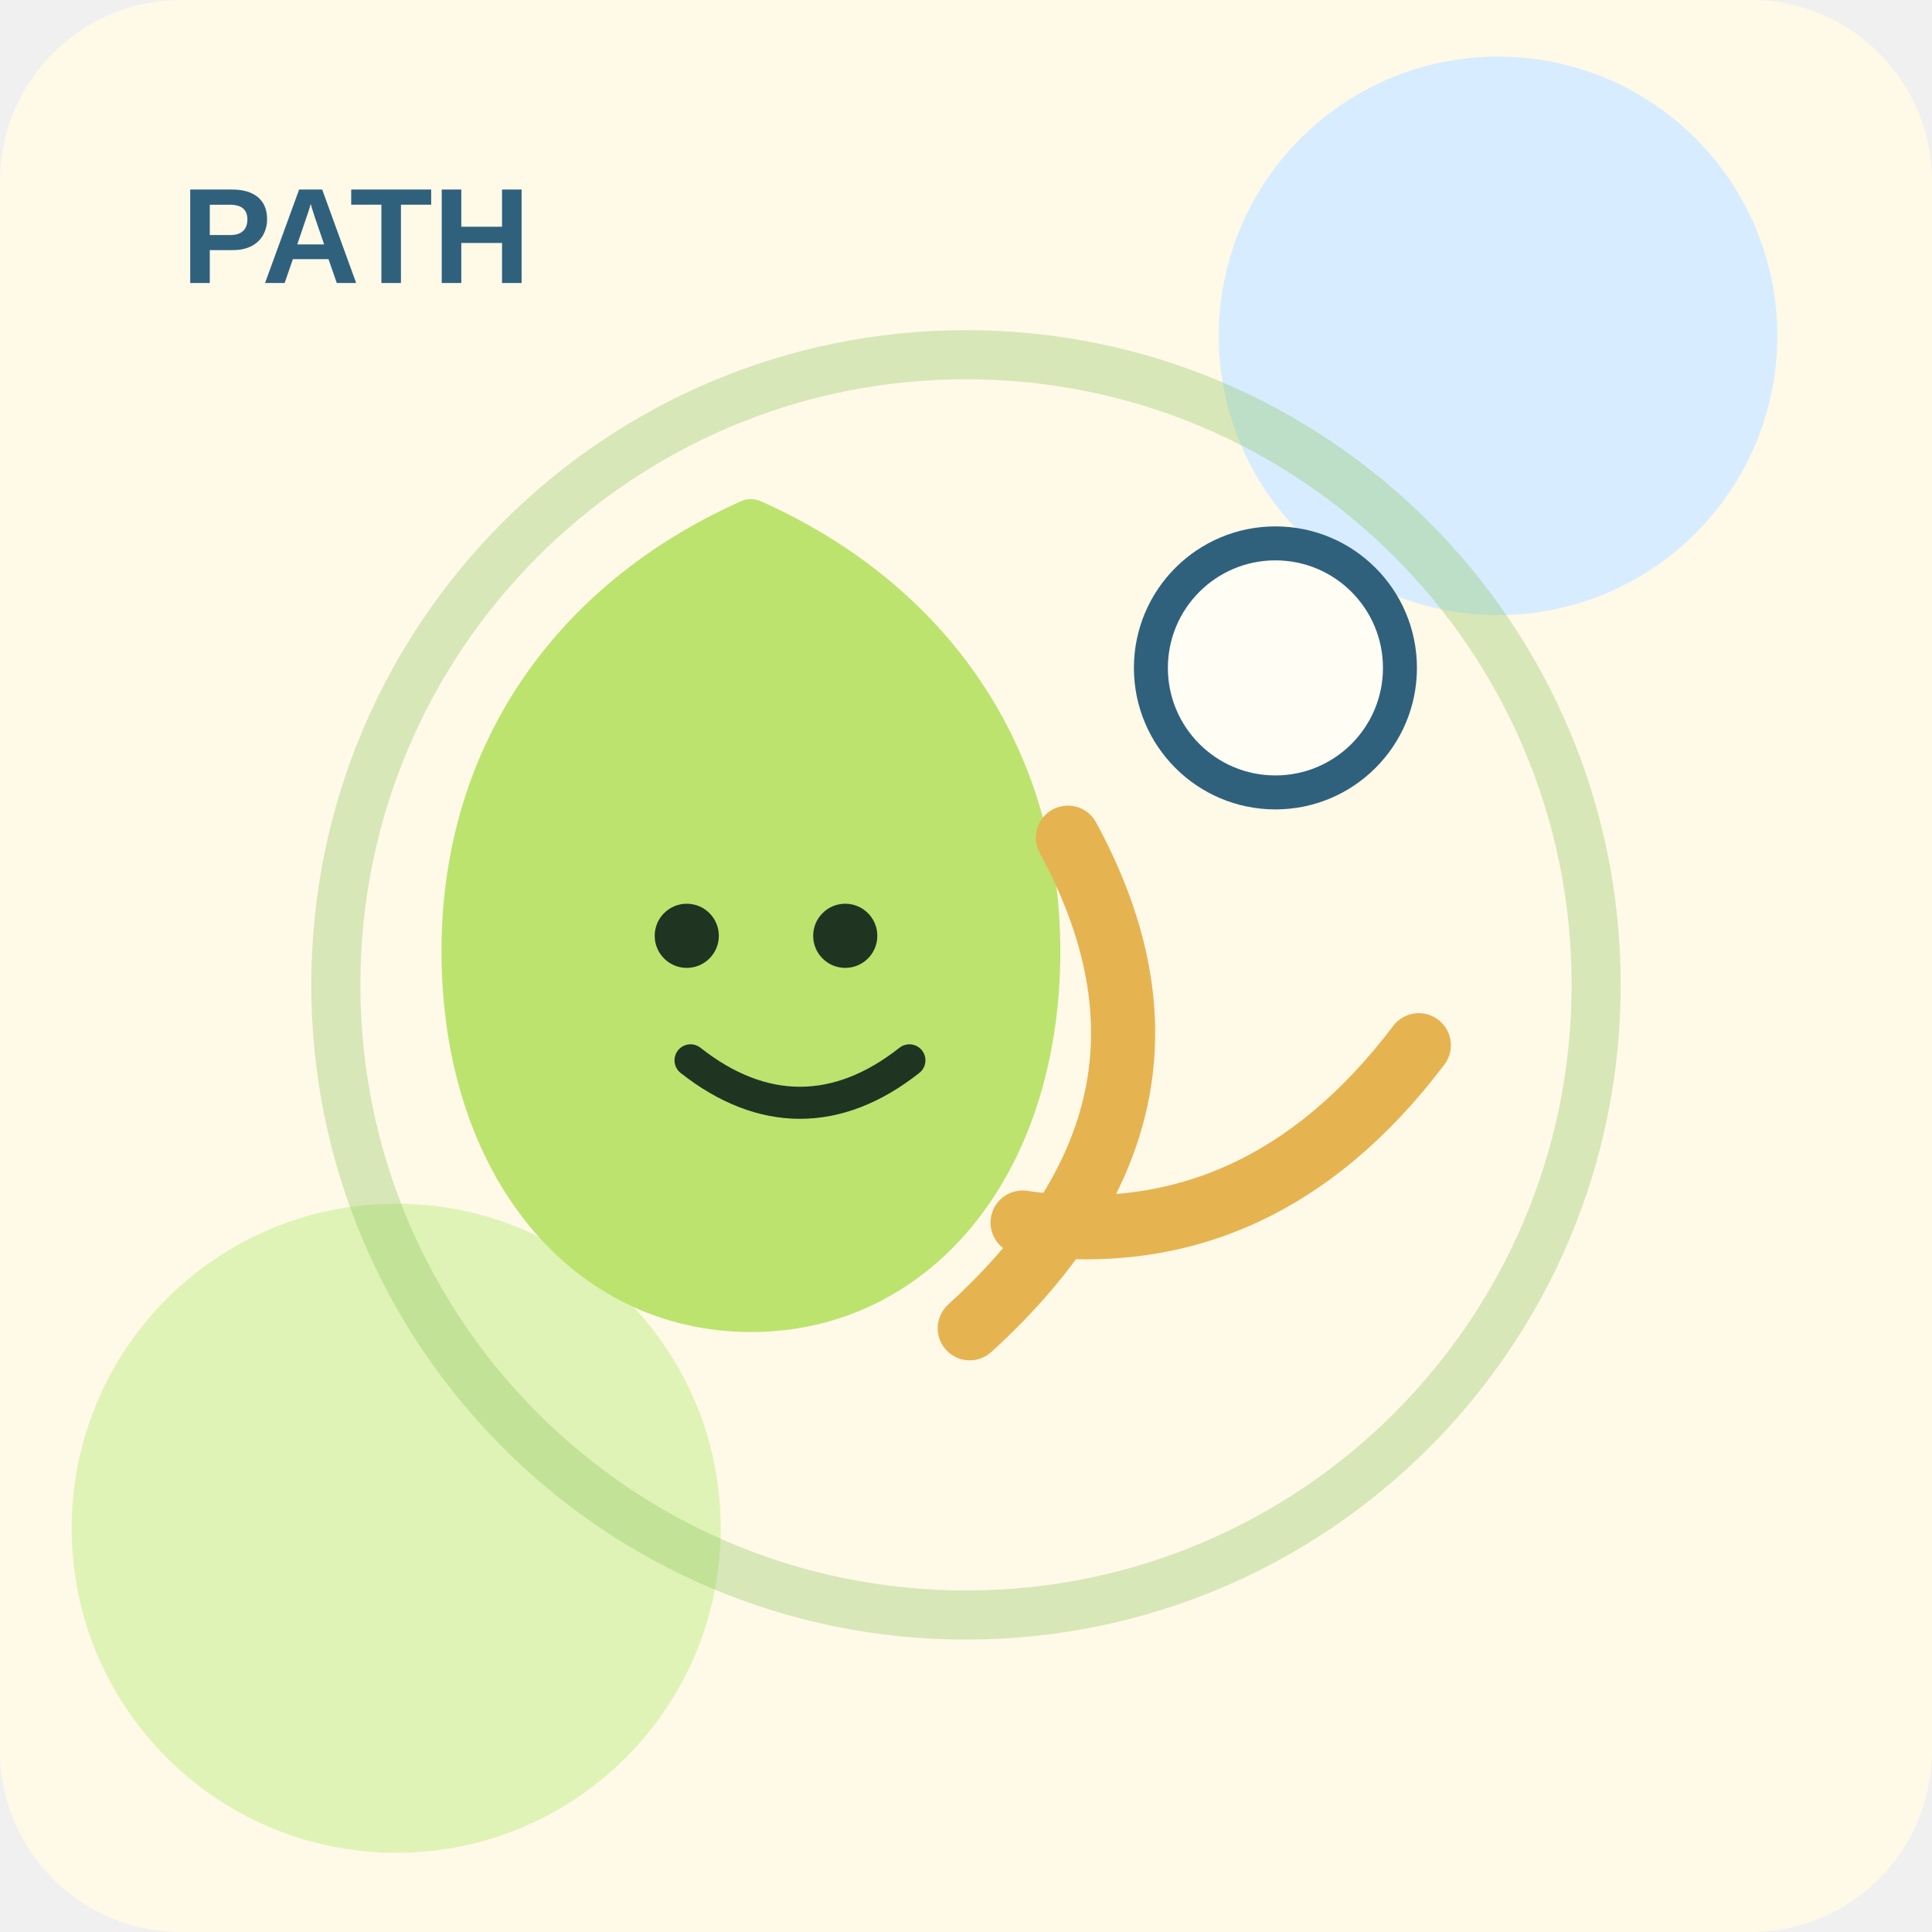
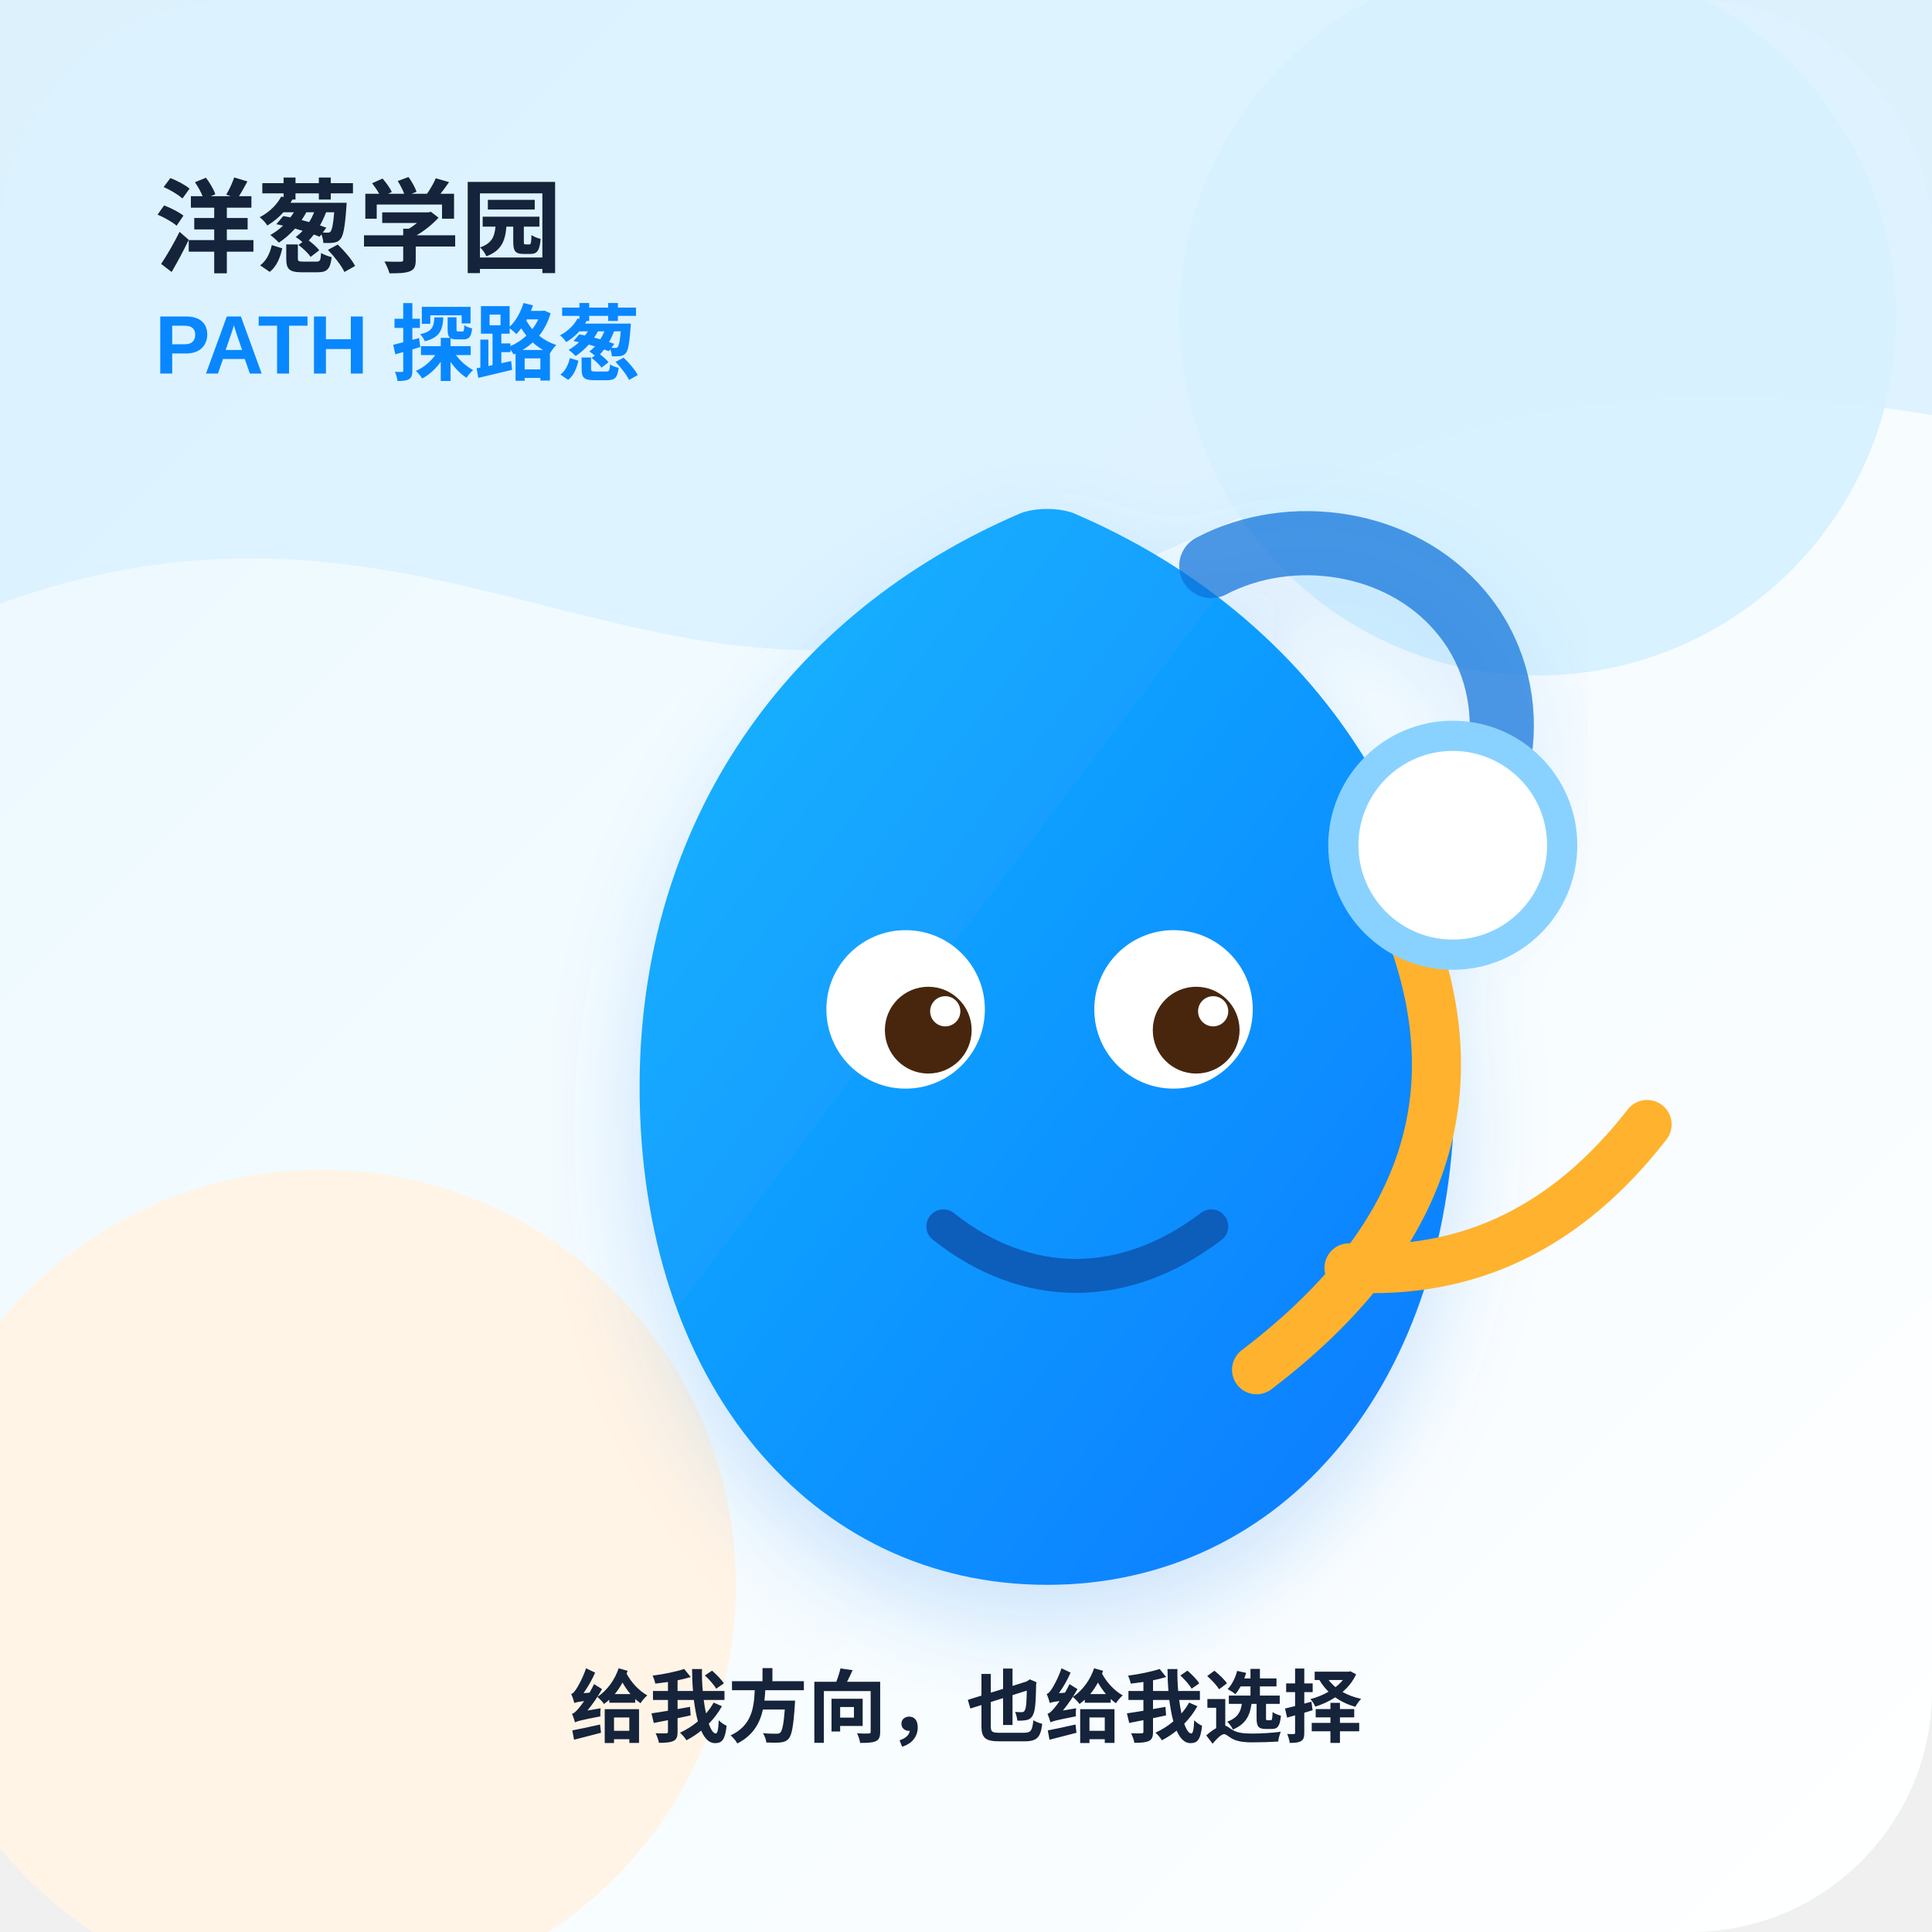
<svg xmlns="http://www.w3.org/2000/svg" viewBox="0 0 1024 1024">
-   <rect width="1024" height="1024" rx="96" fill="#fff9e8" />
-   <circle cx="794" cy="178" r="148" fill="#d8ecff" />
-   <circle cx="210" cy="810" r="172" fill="#dff3b6" />
-   <circle cx="512" cy="522" r="334" fill="none" stroke="#8bc45c" stroke-width="26" opacity=".34" />
-   <path d="M404 266c98 44 158 130 158 238 0 120-70 202-164 202s-164-82-164-202c0-108 60-194 158-238 4-2 8-2 12 0z" fill="#bde36f" />
-   <circle cx="364" cy="496" r="17" fill="#203422" />
-   <circle cx="448" cy="496" r="17" fill="#203422" />
-   <path d="M366 562c38 30 78 30 116 0" fill="none" stroke="#203422" stroke-width="17" stroke-linecap="round" />
-   <path d="M514 704c90-82 102-168 52-260M542 648c84 12 154-20 210-94" stroke="#e5b451" stroke-width="34" stroke-linecap="round" fill="none" />
-   <circle cx="676" cy="354" r="66" fill="#fffdf4" stroke="#2f617d" stroke-width="18" />
-   <text x="96" y="150" font-family="Arial" font-size="72" font-weight="800" fill="#2f617d">PATH</text>
+   <defs>
+     <linearGradient id="bg" x1="0" y1="0" x2="1" y2="1">
+       <stop offset="0" stop-color="#EAF8FF" />
+       <stop offset="1" stop-color="#FFFFFF" />
+     </linearGradient>
+     <linearGradient id="onion" x1="0" y1="0" x2="1" y2="1">
+       <stop offset="0" stop-color="#19B8FF" />
+       <stop offset="1" stop-color="#0678FF" />
+     </linearGradient>
+     <filter id="s">
+       <feDropShadow dx="0" dy="22" stdDeviation="24" flood-color="#0879E9" flood-opacity=".18" />
+     </filter>
+   </defs>
+   <rect width="1024" height="1024" rx="128" fill="url(#bg)" />
+   <circle cx="815" cy="168" r="190" fill="#D8F2FF" />
+   <circle cx="170" cy="840" r="220" fill="#FFF4E5" />
+   <path d="M0 320C220 240 340 390 520 330C700 270 780 180 1024 220V0H0Z" fill="#D8F1FF" opacity=".8" />
+   <text x="82" y="140" font-family="PingFang SC,Microsoft YaHei,Arial" font-size="54" font-weight="900" fill="#15233B">洋葱学园</text>
+   <text x="82" y="198" font-family="Arial" font-size="44" font-weight="900" fill="#0987FF">PATH 探路葱</text>
+   <g filter="url(#s)">
+     <path d="M399 280c124 53 202 164 202 304 0 157-91 264-216 264S169 741 169 584c0-140 78-251 202-304 8-3 20-3 28 0z" transform="translate(170 -8)" fill="url(#onion)" />
+     <path d="M642 300c42-22 100-14 132 24 34 40 28 102-14 136" fill="none" stroke="#0A72DA" stroke-width="34" stroke-linecap="round" opacity=".72" />
+     <circle cx="480" cy="535" r="42" fill="#fff" />
+     <circle cx="622" cy="535" r="42" fill="#fff" />
+     <circle cx="492" cy="546" r="23" fill="#47270F" />
+     <circle cx="634" cy="546" r="23" fill="#47270F" />
+     <circle cx="501" cy="536" r="8" fill="#fff" />
+     <circle cx="643" cy="536" r="8" fill="#fff" />
+     <path d="M500 650c44 35 96 35 142 0" fill="none" stroke="#075DBB" stroke-width="18" stroke-linecap="round" />
+   </g>
+   <g fill="none" stroke="#FFB22E" stroke-width="26" stroke-linecap="round">
+     <path d="M666 726c84-64 114-138 84-226" />
+     <path d="M715 672c64 4 116-22 158-76" />
+   </g>
+   <circle cx="770" cy="448" r="58" fill="#fff" stroke="#89D2FF" stroke-width="16" />
+   <text x="512" y="920" text-anchor="middle" font-family="PingFang SC,Microsoft YaHei,Arial" font-size="42" font-weight="900" fill="#15233B">给我方向，也给我选择</text>
</svg>
